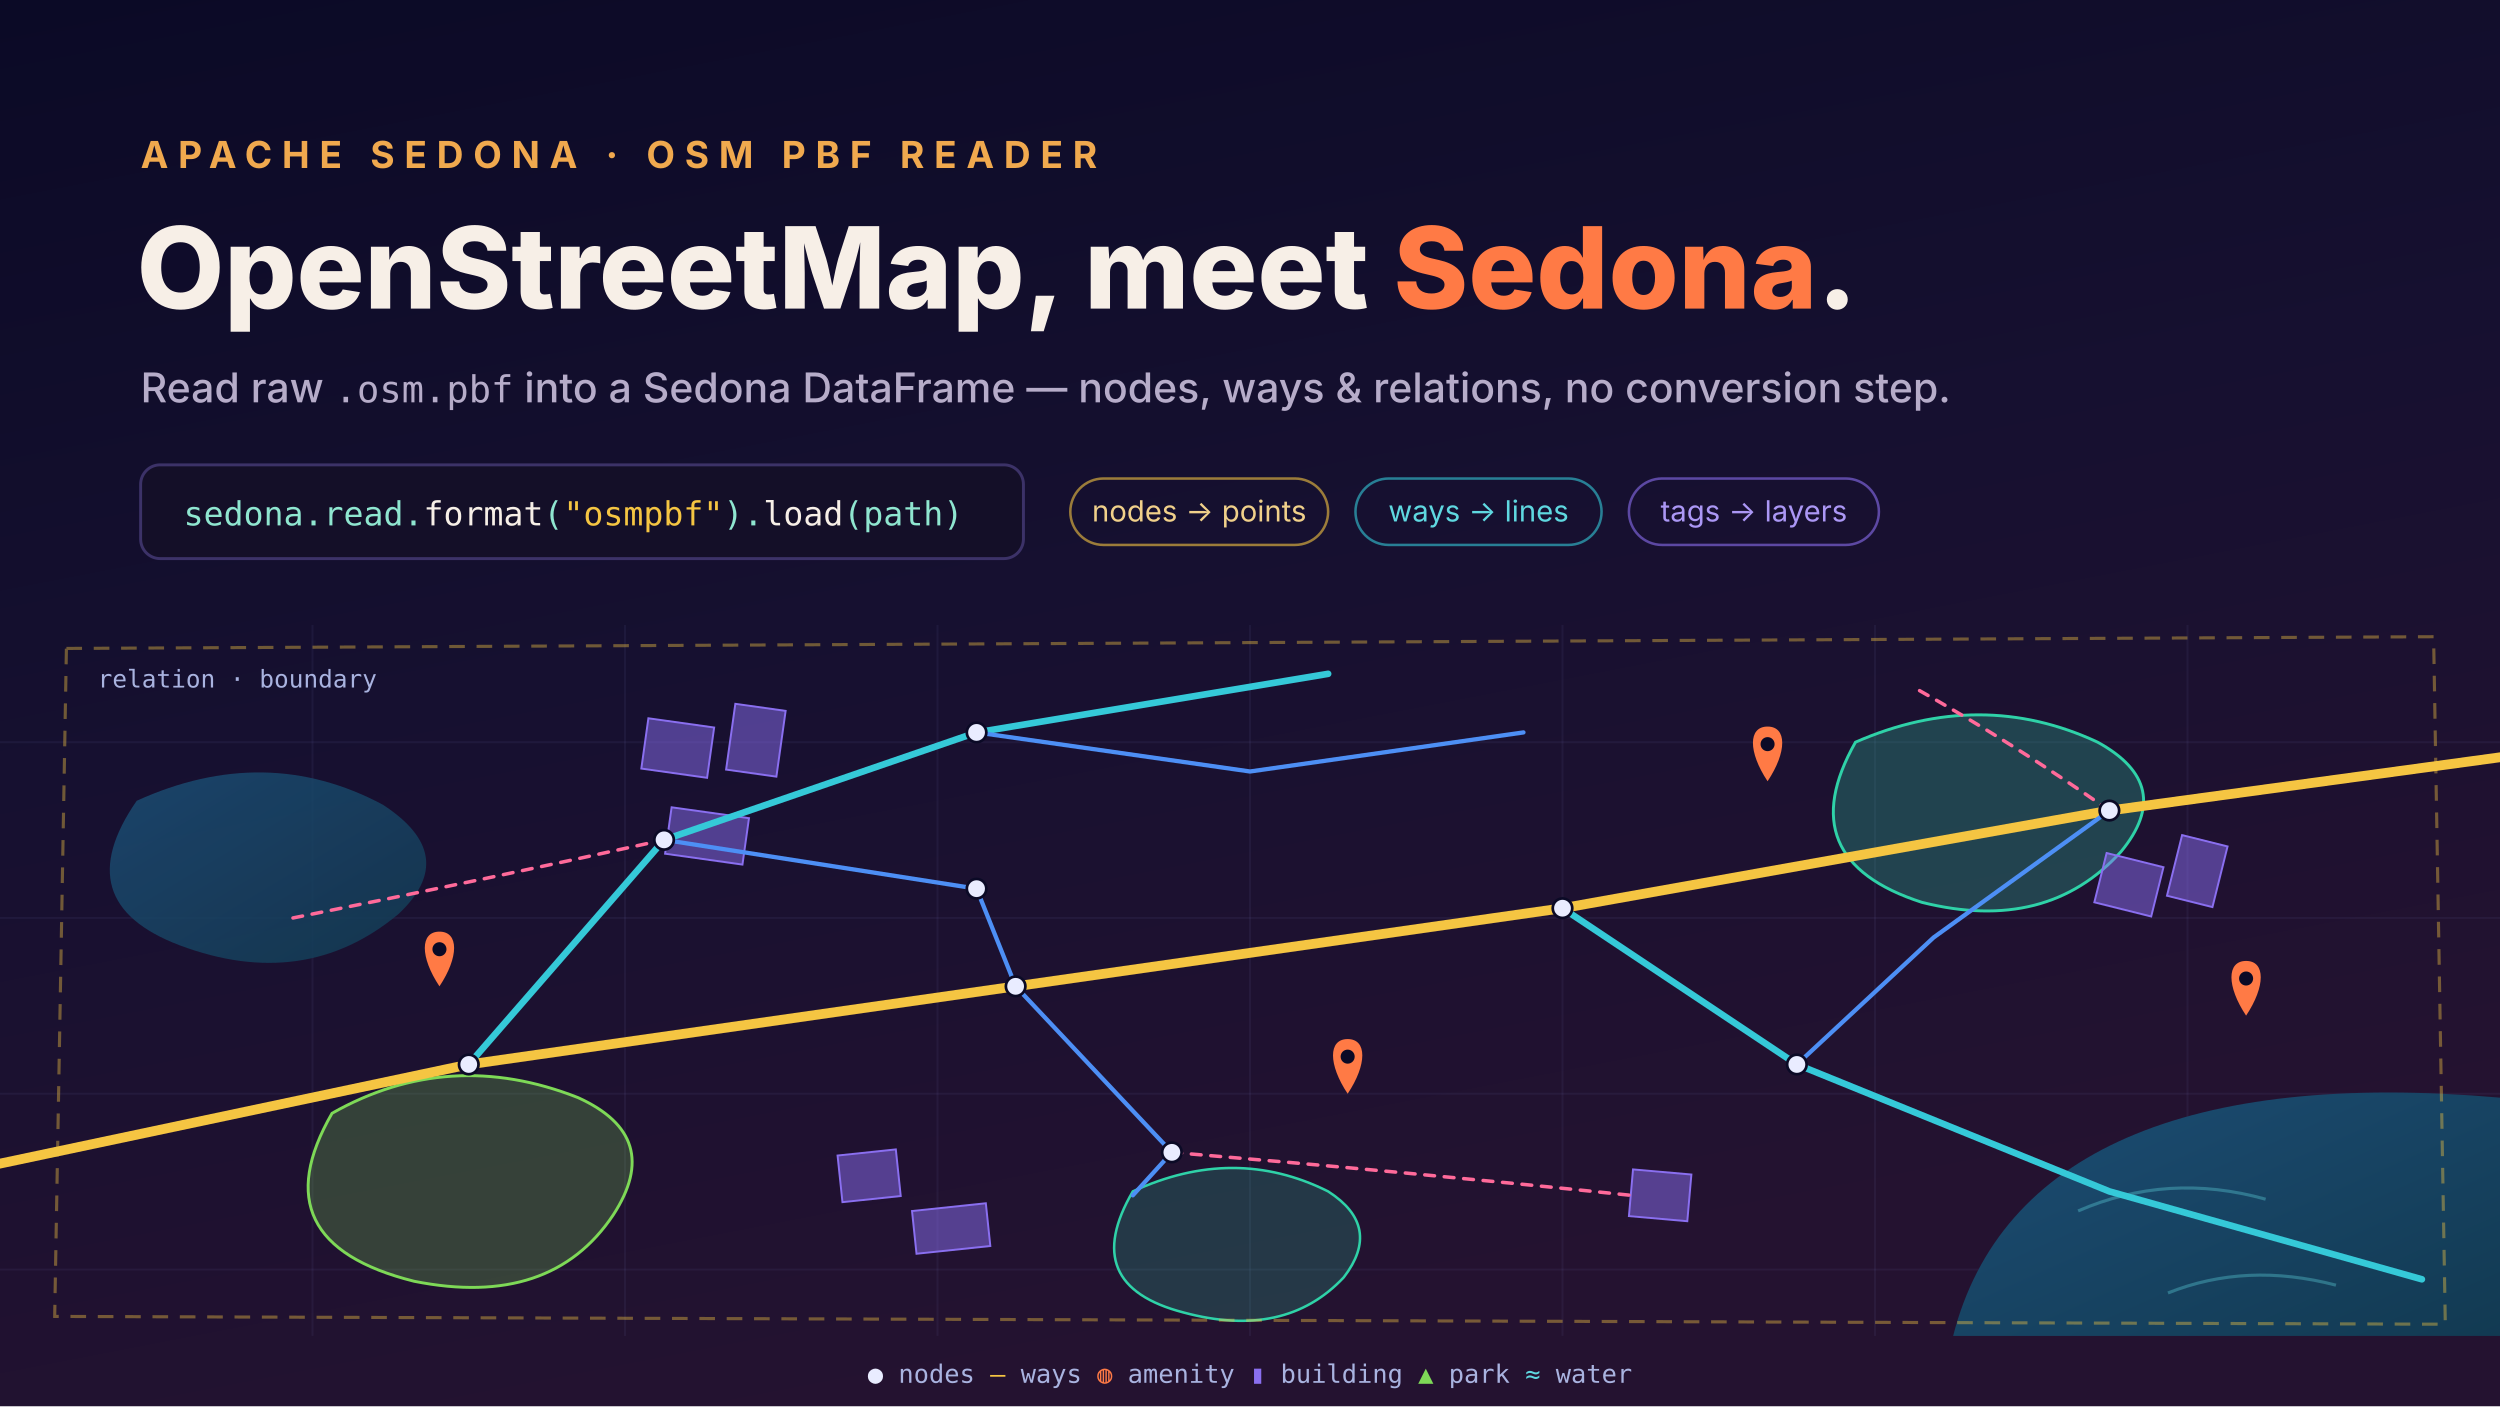
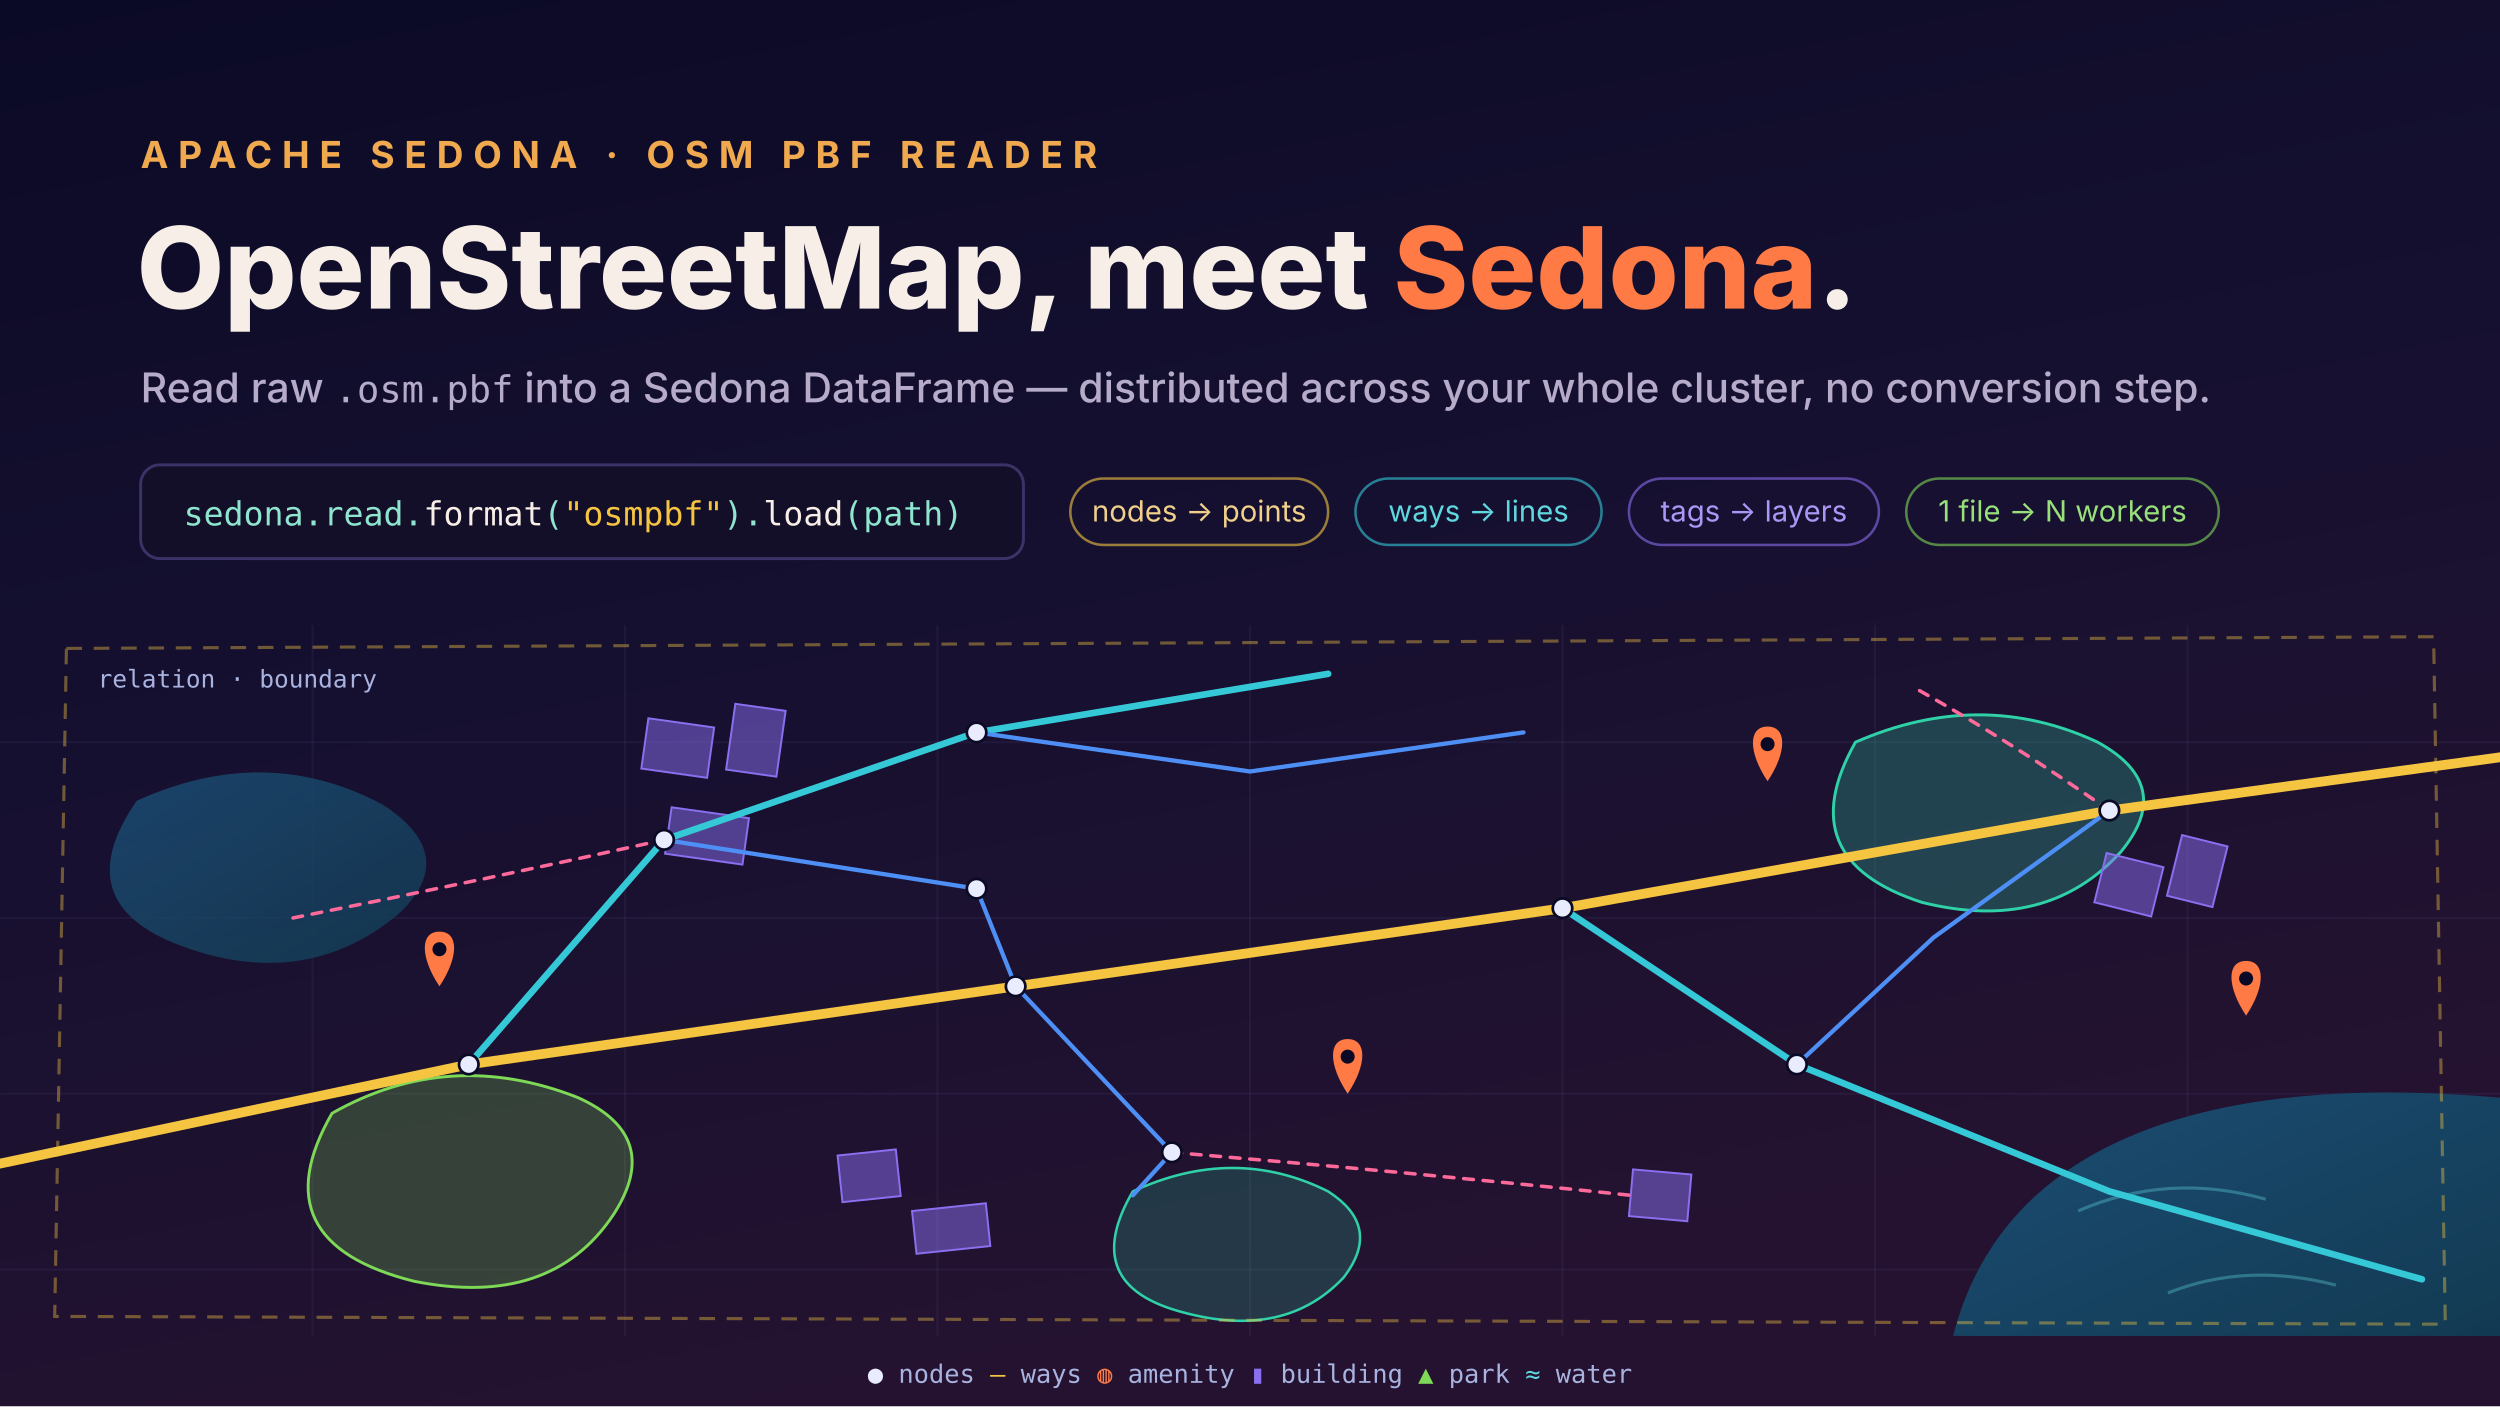
<svg xmlns="http://www.w3.org/2000/svg" width="1280" height="720" viewBox="0 0 1280 720" role="img" aria-label="Title band on top — OpenStreetMap, meet Sedona — above a full-width colorful city-map panorama of roads, parks, buildings, water, and points of interest">
  <defs>
    <linearGradient id="space" x1="0" y1="0" x2="0.35" y2="1">
      <stop offset="0" stop-color="#0b0a26" />
      <stop offset="0.5" stop-color="#161030" />
      <stop offset="1" stop-color="#241230" />
    </linearGradient>
    <linearGradient id="sea" x1="0" y1="0" x2="1" y2="1">
      <stop offset="0" stop-color="#1c4d74" />
      <stop offset="1" stop-color="#123a52" />
    </linearGradient>
  </defs>
  <rect width="1280" height="720" fill="url(#space)" />
  <text x="72" y="86" font-family="Inter, 'Helvetica Neue', Arial, sans-serif" font-size="19" font-weight="700" letter-spacing="5" fill="#f0a94e">APACHE SEDONA · OSM PBF READER</text>
  <text x="70" y="158" font-family="Inter, 'Helvetica Neue', Arial, sans-serif" font-size="58" font-weight="800" fill="#f7efe7">OpenStreetMap, meet <tspan fill="#ff7a45">Sedona</tspan>.</text>
-   <text x="72" y="206" font-family="Inter, 'Helvetica Neue', Arial, sans-serif" font-size="21" font-weight="500" fill="#b6acc9">Read raw <tspan font-family="ui-monospace, Menlo, monospace" font-size="19">.osm.pbf</tspan> into a Sedona DataFrame — nodes, ways &amp; relations, no conversion step.</text>
+   <text x="72" y="206" font-family="Inter, 'Helvetica Neue', Arial, sans-serif" font-size="21" font-weight="500" fill="#b6acc9">Read raw <tspan font-family="ui-monospace, Menlo, monospace" font-size="19">.osm.pbf</tspan> into a Sedona DataFrame — distributed across your whole cluster, no conversion step.</text>
  <rect x="72" y="238" width="452" height="48" rx="10" fill="#140f28" stroke="#3c3268" stroke-width="1.5" />
  <text x="94" y="269" font-family="ui-monospace, 'SF Mono', Menlo, monospace" font-size="17" fill="#8fe6d0">sedona.read.<tspan fill="#f7efe7">format</tspan>(<tspan fill="#f5c542">"osmpbf"</tspan>).<tspan fill="#f7efe7">load</tspan>(path)</text>
  <g font-family="Inter, 'Helvetica Neue', Arial, sans-serif" font-size="15">
    <rect x="548" y="245" width="132" height="34" rx="17" fill="none" stroke="#f5c542" stroke-opacity="0.6" stroke-width="1.3" />
    <text x="614" y="267" text-anchor="middle" fill="#f0d08a">nodes → points</text>
    <rect x="694" y="245" width="126" height="34" rx="17" fill="none" stroke="#35c9d8" stroke-opacity="0.6" stroke-width="1.3" />
    <text x="757" y="267" text-anchor="middle" fill="#5fd8e0">ways → lines</text>
    <rect x="834" y="245" width="128" height="34" rx="17" fill="none" stroke="#8a6ff0" stroke-opacity="0.6" stroke-width="1.3" />
    <text x="898" y="267" text-anchor="middle" fill="#ab97f5">tags → layers</text>
+     <rect x="976" y="245" width="160" height="34" rx="17" fill="none" stroke="#7ed957" stroke-opacity="0.6" stroke-width="1.3" />
+     <text x="1056" y="267" text-anchor="middle" fill="#98e07a">1 file → N workers</text>
  </g>
  <g stroke="#7d84c8" stroke-opacity="0.08" stroke-width="1">
    <line x1="160" y1="320" x2="160" y2="684" />
    <line x1="320" y1="320" x2="320" y2="684" />
    <line x1="480" y1="320" x2="480" y2="684" />
    <line x1="640" y1="320" x2="640" y2="684" />
    <line x1="800" y1="320" x2="800" y2="684" />
    <line x1="960" y1="320" x2="960" y2="684" />
    <line x1="1120" y1="320" x2="1120" y2="684" />
    <line x1="0" y1="380" x2="1280" y2="380" />
    <line x1="0" y1="470" x2="1280" y2="470" />
    <line x1="0" y1="560" x2="1280" y2="560" />
    <line x1="0" y1="650" x2="1280" y2="650" />
  </g>
  <path d="M1000,684 C1024,590 1120,548 1280,562 L1280,684 Z" fill="url(#sea)" />
  <path d="M1064,620 q46,-20 96,-6 M1110,662 q40,-16 86,-4" stroke="#5fd8e0" stroke-opacity="0.35" stroke-width="1.6" fill="none" />
  <path d="M70,410 q66,-30 126,2 q40,26 8,56 q-48,40 -112,16 q-58,-22 -22,-74 Z" fill="url(#sea)" opacity="0.85" />
  <path d="M950,380 q64,-28 124,0 q40,22 12,56 q-38,42 -102,26 q-68,-22 -34,-82 Z" fill="#2fd2a8" fill-opacity="0.26" stroke="#2fd2a8" stroke-width="1.5" />
  <path d="M170,570 q60,-34 126,-8 q44,20 18,60 q-32,48 -102,34 q-80,-20 -42,-86 Z" fill="#7ed957" fill-opacity="0.24" stroke="#7ed957" stroke-width="1.5" />
  <path d="M580,610 q52,-24 100,0 q28,18 8,44 q-30,32 -82,18 q-54,-14 -26,-62 Z" fill="#2fd2a8" fill-opacity="0.2" stroke="#2fd2a8" stroke-width="1.3" />
  <g fill="#8a6ff0" fill-opacity="0.5" stroke="#8a6ff0" stroke-width="1">
    <rect x="330" y="370" width="34" height="26" transform="rotate(8 347 383)" />
    <rect x="374" y="362" width="26" height="34" transform="rotate(8 387 379)" />
    <rect x="342" y="416" width="40" height="24" transform="rotate(8 362 428)" />
    <rect x="1075" y="440" width="30" height="26" transform="rotate(14 1090 453)" />
    <rect x="1113" y="430" width="24" height="32" transform="rotate(14 1125 446)" />
    <rect x="430" y="590" width="30" height="24" transform="rotate(-6 445 602)" />
    <rect x="468" y="618" width="38" height="22" transform="rotate(-6 487 629)" />
    <rect x="835" y="600" width="30" height="24" transform="rotate(5 850 612)" />
  </g>
  <g fill="none" stroke-linecap="round" stroke-linejoin="round">
    <path d="M-20,600 L240,545 L520,505 L800,465 L1080,415 L1300,385" stroke="#f5c542" stroke-width="5" />
    <path d="M240,545 L340,430 L500,375 L680,345" stroke="#35c9d8" stroke-width="3.4" />
    <path d="M800,465 L920,545 L1080,610 L1240,655" stroke="#35c9d8" stroke-width="3.4" />
    <g stroke="#4d8ff5" stroke-width="2.2">
      <path d="M340,430 L500,455 L520,505" />
      <path d="M500,375 L640,395 L780,375" />
      <path d="M520,505 L600,590 L580,612" />
      <path d="M920,545 L990,480 L1080,415" />
    </g>
    <g stroke="#ff6a9a" stroke-width="1.8" stroke-dasharray="5 5">
      <path d="M150,470 Q250,450 340,430" />
      <path d="M1080,415 Q1030,380 980,352" />
      <path d="M600,590 Q720,600 835,612" />
    </g>
  </g>
  <g fill="#e9ecff" stroke="#0b0a26" stroke-width="1.4">
    <circle cx="240" cy="545" r="5" />
    <circle cx="520" cy="505" r="5" />
    <circle cx="800" cy="465" r="5" />
    <circle cx="1080" cy="415" r="5" />
    <circle cx="340" cy="430" r="5" />
    <circle cx="500" cy="375" r="5" />
    <circle cx="920" cy="545" r="5" />
    <circle cx="600" cy="590" r="5" />
    <circle cx="500" cy="455" r="5" />
  </g>
  <g>
    <g transform="translate(225,505)">
      <path d="M0,0 C-10,-15 -10,-28 0,-28 C10,-28 10,-15 0,0 Z" fill="#ff7a45" />
      <circle cx="0" cy="-19" r="3.6" fill="#0b0a26" />
    </g>
    <g transform="translate(905,400)">
      <path d="M0,0 C-10,-15 -10,-28 0,-28 C10,-28 10,-15 0,0 Z" fill="#ff7a45" />
      <circle cx="0" cy="-19" r="3.6" fill="#0b0a26" />
    </g>
    <g transform="translate(1150,520)">
      <path d="M0,0 C-10,-15 -10,-28 0,-28 C10,-28 10,-15 0,0 Z" fill="#ff7a45" />
      <circle cx="0" cy="-19" r="3.6" fill="#0b0a26" />
    </g>
    <g transform="translate(690,560)">
      <path d="M0,0 C-10,-15 -10,-28 0,-28 C10,-28 10,-15 0,0 Z" fill="#ff7a45" />
      <circle cx="0" cy="-19" r="3.6" fill="#0b0a26" />
    </g>
  </g>
  <polygon points="34,332 1246,326 1252,678 28,674" fill="none" stroke="#f5c542" stroke-opacity="0.4" stroke-width="1.6" stroke-dasharray="8 6" />
  <text x="50" y="352" font-family="ui-monospace, 'SF Mono', Menlo, monospace" font-size="12.5" fill="#a9b3e0">relation · boundary</text>
  <text x="640" y="708" text-anchor="middle" font-family="ui-monospace, 'SF Mono', Menlo, monospace" font-size="13" fill="#a9b3e0">
    <tspan fill="#e9ecff">●</tspan> nodes  <tspan fill="#f5c542">—</tspan> ways  <tspan fill="#ff7a45">◍</tspan> amenity  <tspan fill="#8a6ff0">▮</tspan> building  <tspan fill="#7ed957">▲</tspan> park  <tspan fill="#5fd8e0">≈</tspan> water</text>
</svg>
